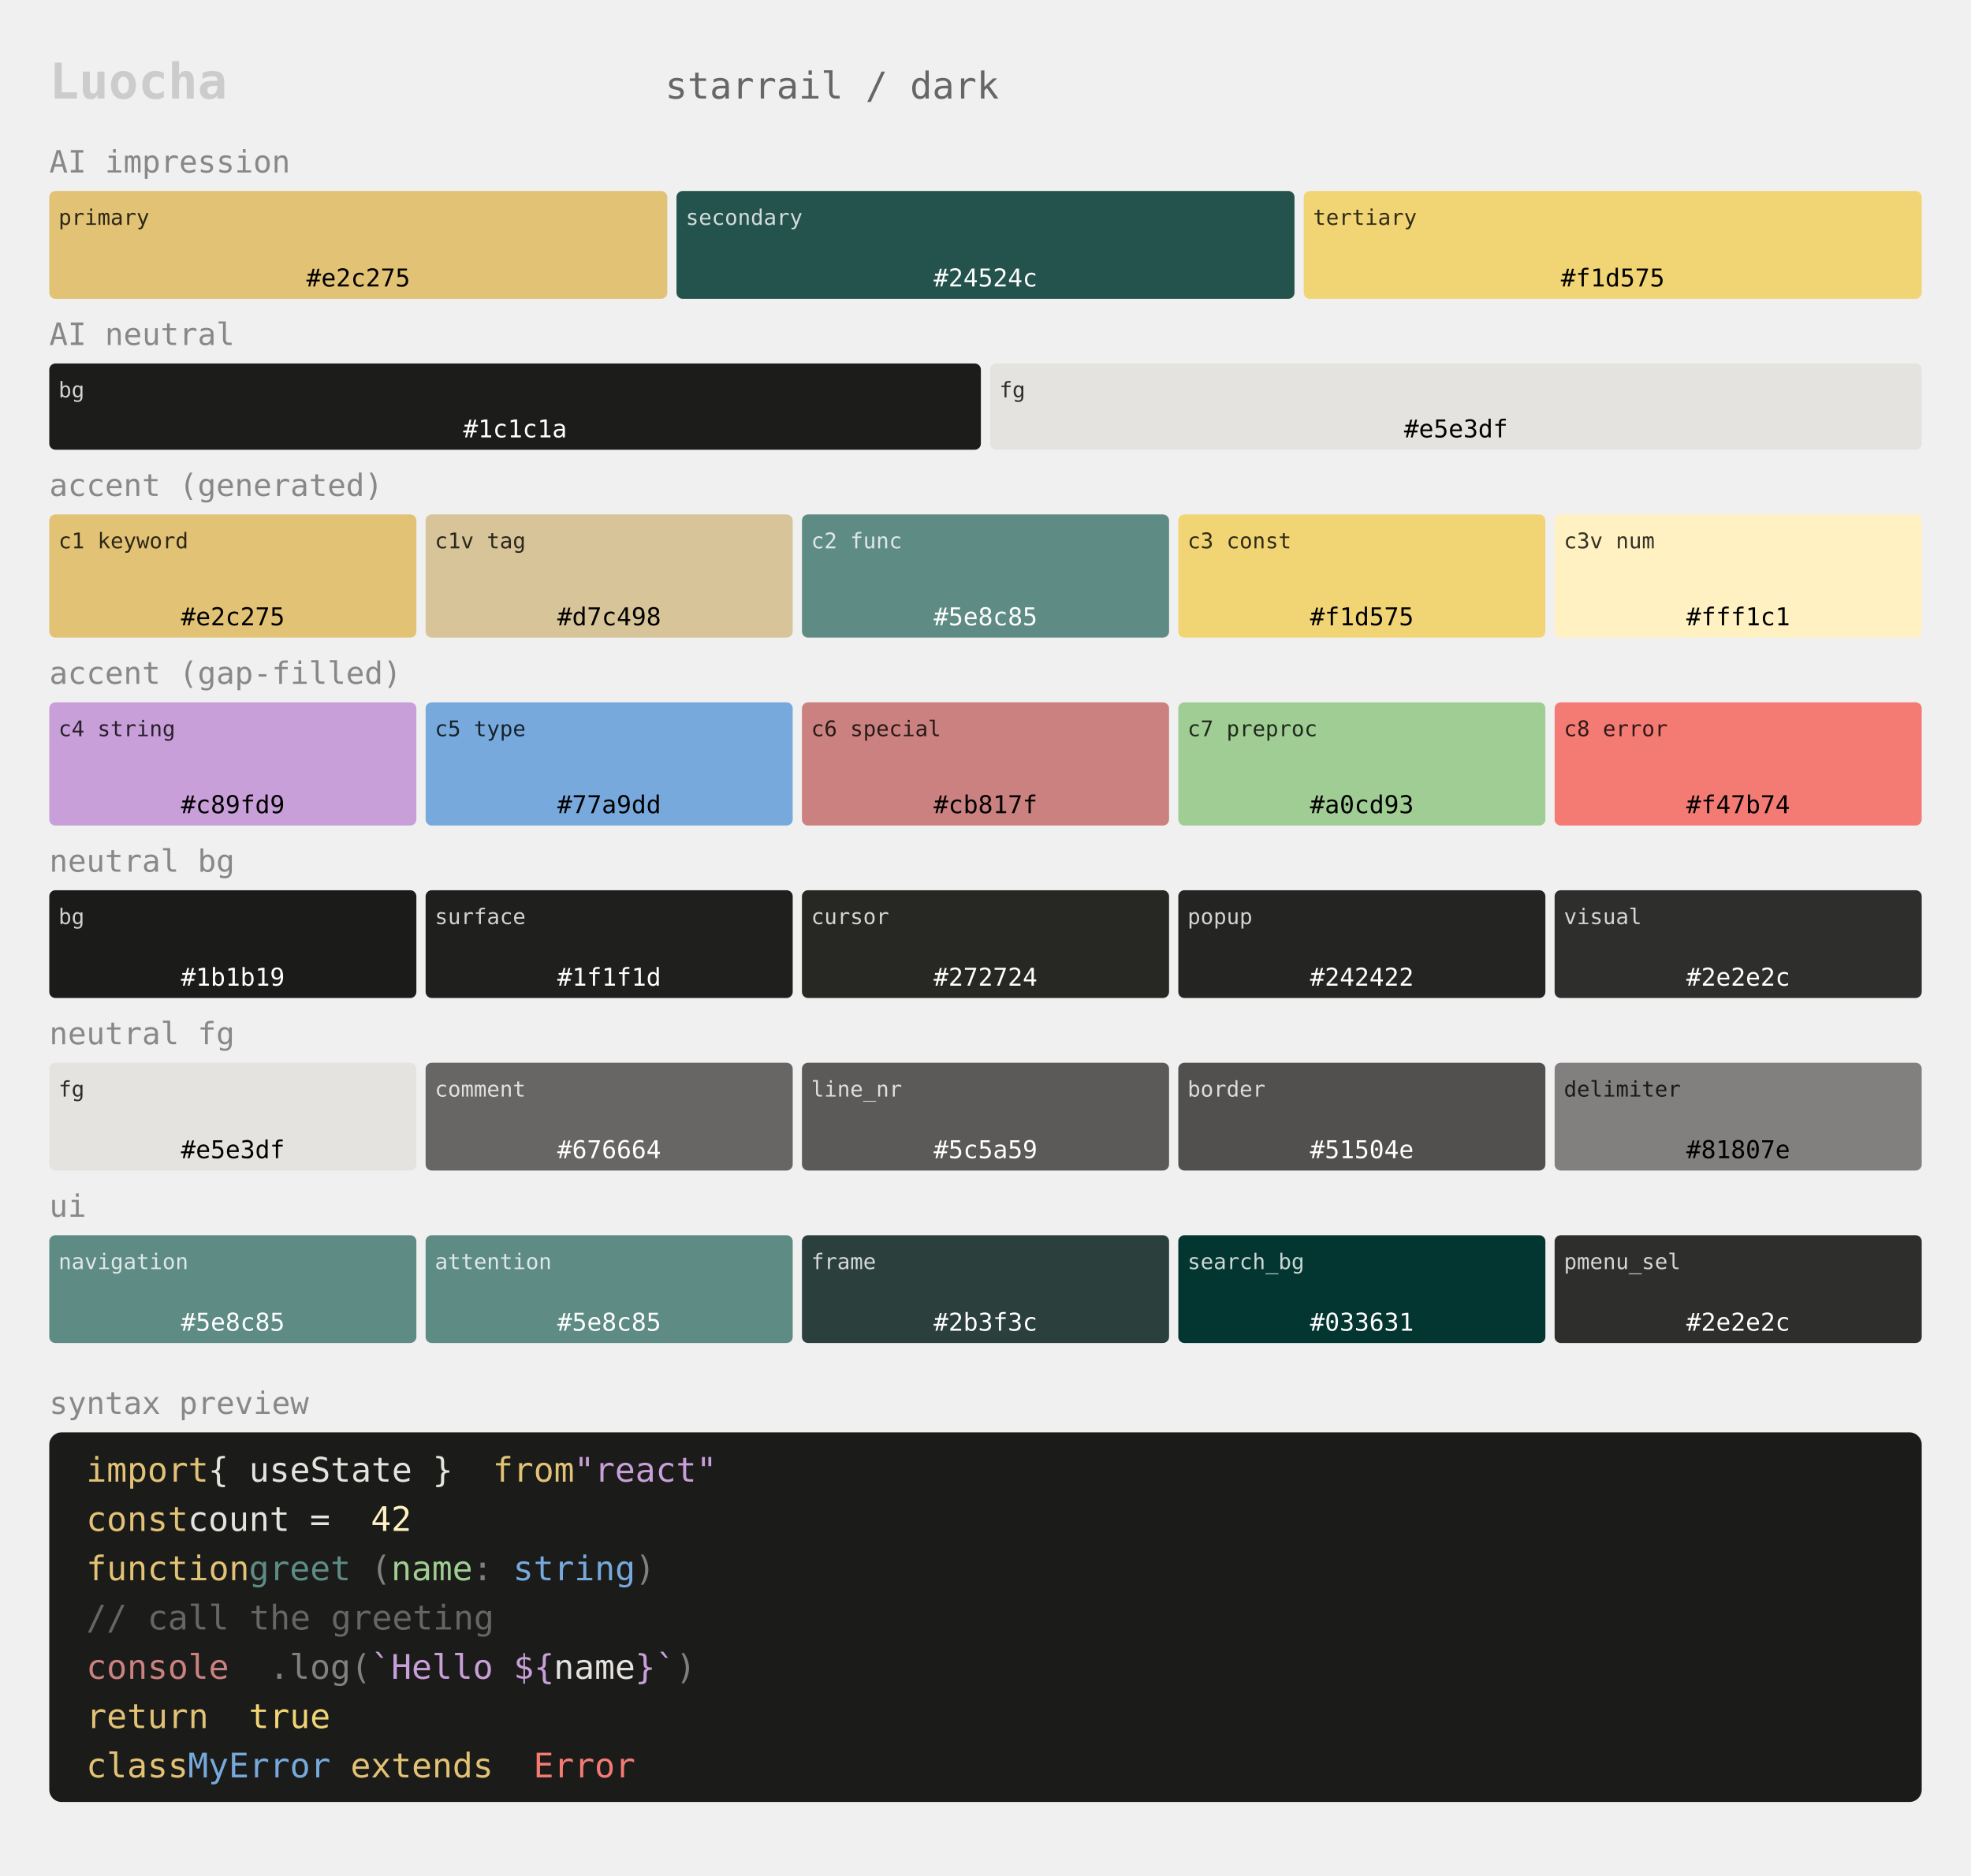
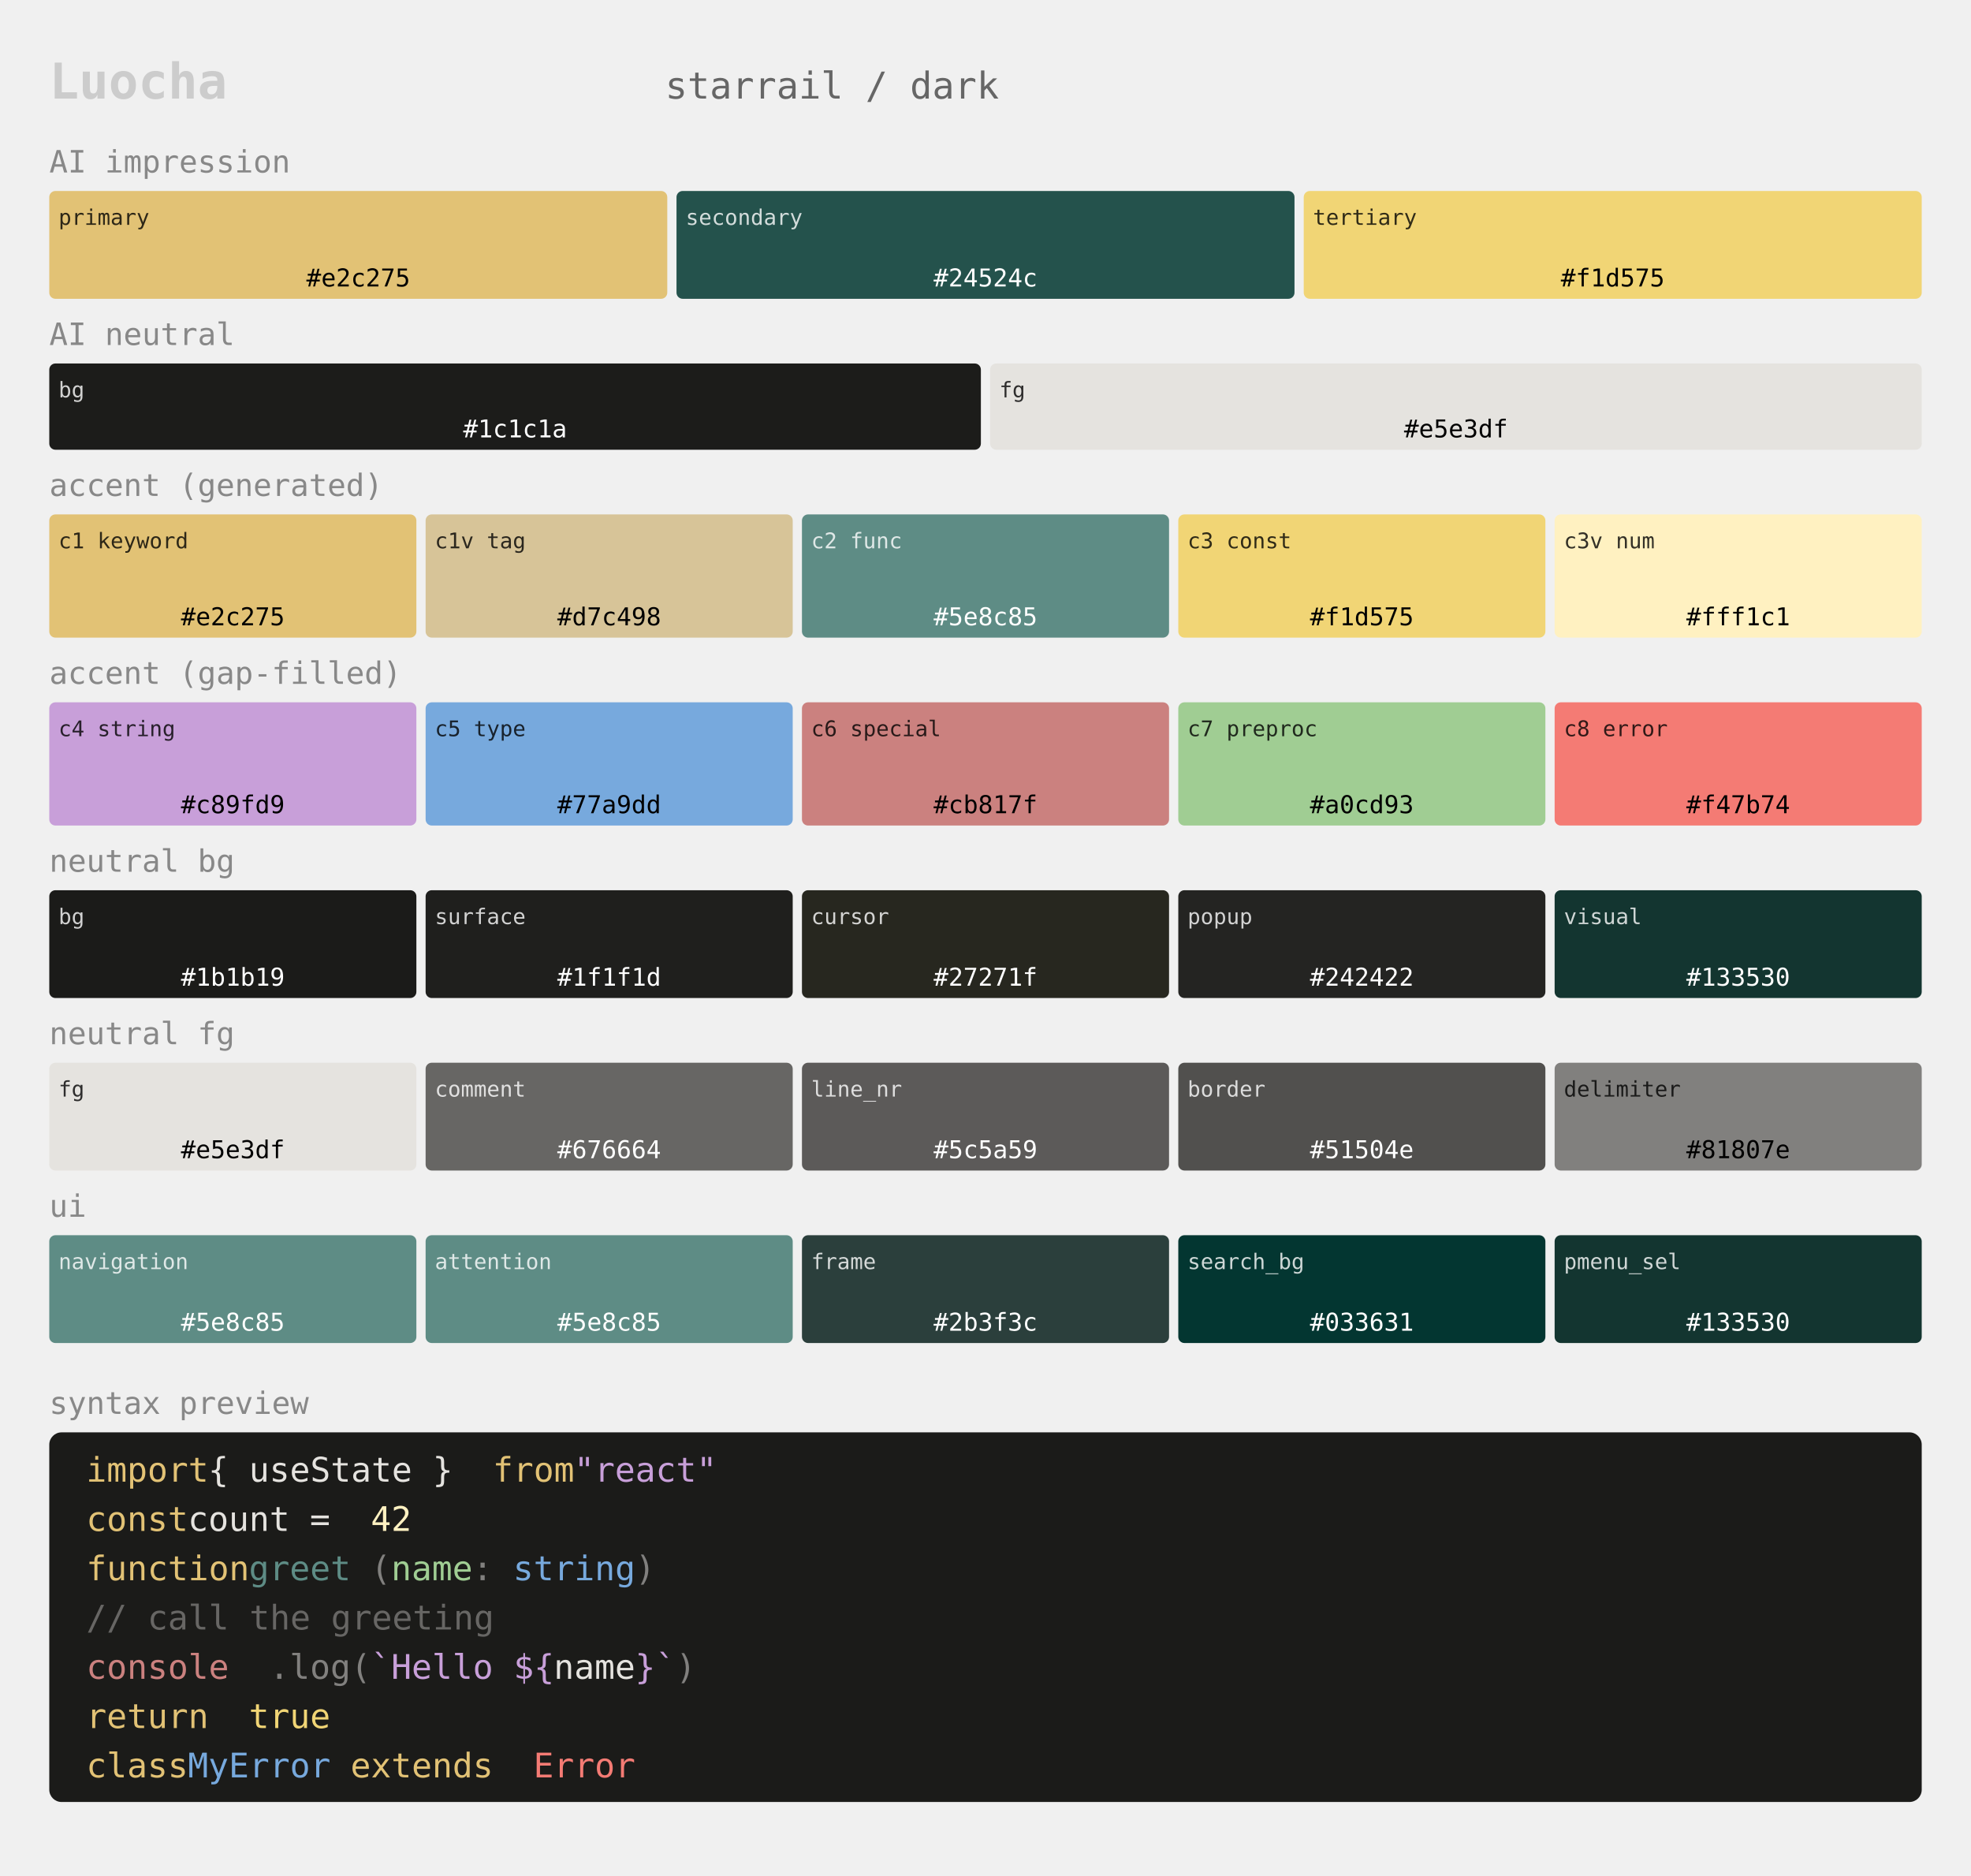
<svg xmlns="http://www.w3.org/2000/svg" width="640" height="609" style="background:#0a0a0a; font-family:ui-monospace,monospace;">
  <text x="16" y="32" fill="#ccc" font-size="16" font-weight="bold">Luocha</text>
  <text x="216" y="32" fill="#666" font-size="12">starrail / dark</text>
  <text x="16" y="56" fill="#888" font-size="10">AI impression</text>
  <rect x="16" y="62" width="200.667" height="35" fill="#e2c275" rx="2" />
  <text x="19" y="73" fill="#000000" font-size="7" opacity="0.8">primary</text>
  <text x="116.333" y="93" fill="#000000" font-size="8" text-anchor="middle">#e2c275</text>
  <rect x="219.667" y="62" width="200.667" height="35" fill="#24524c" rx="2" />
  <text x="222.667" y="73" fill="#ffffff" font-size="7" opacity="0.8">secondary</text>
  <text x="320" y="93" fill="#ffffff" font-size="8" text-anchor="middle">#24524c</text>
  <rect x="423.333" y="62" width="200.667" height="35" fill="#f1d575" rx="2" />
  <text x="426.333" y="73" fill="#000000" font-size="7" opacity="0.8">tertiary</text>
  <text x="523.667" y="93" fill="#000000" font-size="8" text-anchor="middle">#f1d575</text>
  <text x="16" y="112" fill="#888" font-size="10">AI neutral</text>
  <rect x="16" y="118" width="302.5" height="28" fill="#1c1c1a" rx="2" />
  <text x="19" y="129" fill="#ffffff" font-size="7" opacity="0.8">bg</text>
  <text x="167.25" y="142" fill="#ffffff" font-size="8" text-anchor="middle">#1c1c1a</text>
  <rect x="321.5" y="118" width="302.5" height="28" fill="#e5e3df" rx="2" />
  <text x="324.5" y="129" fill="#000000" font-size="7" opacity="0.8">fg</text>
  <text x="472.75" y="142" fill="#000000" font-size="8" text-anchor="middle">#e5e3df</text>
  <text x="16" y="161" fill="#888" font-size="10">accent (generated)</text>
  <rect x="16" y="167" width="119.2" height="40" fill="#e2c275" rx="2" />
  <text x="19" y="178" fill="#000000" font-size="7" opacity="0.8">c1 keyword</text>
  <text x="75.6" y="203" fill="#000000" font-size="8" text-anchor="middle">#e2c275</text>
  <rect x="138.2" y="167" width="119.2" height="40" fill="#d7c498" rx="2" />
  <text x="141.2" y="178" fill="#000000" font-size="7" opacity="0.8">c1v tag</text>
  <text x="197.8" y="203" fill="#000000" font-size="8" text-anchor="middle">#d7c498</text>
  <rect x="260.4" y="167" width="119.2" height="40" fill="#5e8c85" rx="2" />
  <text x="263.4" y="178" fill="#ffffff" font-size="7" opacity="0.8">c2 func</text>
  <text x="320" y="203" fill="#ffffff" font-size="8" text-anchor="middle">#5e8c85</text>
  <rect x="382.6" y="167" width="119.2" height="40" fill="#f1d575" rx="2" />
  <text x="385.6" y="178" fill="#000000" font-size="7" opacity="0.8">c3 const</text>
  <text x="442.2" y="203" fill="#000000" font-size="8" text-anchor="middle">#f1d575</text>
  <rect x="504.8" y="167" width="119.2" height="40" fill="#fff1c1" rx="2" />
  <text x="507.8" y="178" fill="#000000" font-size="7" opacity="0.8">c3v num</text>
  <text x="564.4" y="203" fill="#000000" font-size="8" text-anchor="middle">#fff1c1</text>
  <text x="16" y="222" fill="#888" font-size="10">accent (gap-filled)</text>
  <rect x="16" y="228" width="119.2" height="40" fill="#c89fd9" rx="2" />
  <text x="19" y="239" fill="#000000" font-size="7" opacity="0.8">c4 string</text>
  <text x="75.6" y="264" fill="#000000" font-size="8" text-anchor="middle">#c89fd9</text>
  <rect x="138.2" y="228" width="119.2" height="40" fill="#77a9dd" rx="2" />
  <text x="141.2" y="239" fill="#000000" font-size="7" opacity="0.8">c5 type</text>
  <text x="197.8" y="264" fill="#000000" font-size="8" text-anchor="middle">#77a9dd</text>
  <rect x="260.4" y="228" width="119.2" height="40" fill="#cb817f" rx="2" />
  <text x="263.4" y="239" fill="#000000" font-size="7" opacity="0.8">c6 special</text>
  <text x="320" y="264" fill="#000000" font-size="8" text-anchor="middle">#cb817f</text>
  <rect x="382.6" y="228" width="119.2" height="40" fill="#a0cd93" rx="2" />
  <text x="385.6" y="239" fill="#000000" font-size="7" opacity="0.8">c7 preproc</text>
  <text x="442.2" y="264" fill="#000000" font-size="8" text-anchor="middle">#a0cd93</text>
  <rect x="504.8" y="228" width="119.2" height="40" fill="#f47b74" rx="2" />
  <text x="507.8" y="239" fill="#000000" font-size="7" opacity="0.8">c8 error</text>
  <text x="564.4" y="264" fill="#000000" font-size="8" text-anchor="middle">#f47b74</text>
  <text x="16" y="283" fill="#888" font-size="10">neutral bg</text>
  <rect x="16" y="289" width="119.2" height="35" fill="#1b1b19" rx="2" />
  <text x="19" y="300" fill="#ffffff" font-size="7" opacity="0.8">bg</text>
  <text x="75.6" y="320" fill="#ffffff" font-size="8" text-anchor="middle">#1b1b19</text>
  <rect x="138.2" y="289" width="119.2" height="35" fill="#1f1f1d" rx="2" />
  <text x="141.2" y="300" fill="#ffffff" font-size="7" opacity="0.8">surface</text>
  <text x="197.8" y="320" fill="#ffffff" font-size="8" text-anchor="middle">#1f1f1d</text>
-   <rect x="260.4" y="289" width="119.2" height="35" fill="#272724" rx="2" />
+   <rect x="260.4" y="289" width="119.2" height="35" fill="#27271f" rx="2" />
  <text x="263.4" y="300" fill="#ffffff" font-size="7" opacity="0.8">cursor</text>
-   <text x="320" y="320" fill="#ffffff" font-size="8" text-anchor="middle">#272724</text>
+   <text x="320" y="320" fill="#ffffff" font-size="8" text-anchor="middle">#27271f</text>
  <rect x="382.6" y="289" width="119.2" height="35" fill="#242422" rx="2" />
  <text x="385.6" y="300" fill="#ffffff" font-size="7" opacity="0.8">popup</text>
  <text x="442.2" y="320" fill="#ffffff" font-size="8" text-anchor="middle">#242422</text>
-   <rect x="504.8" y="289" width="119.2" height="35" fill="#2e2e2c" rx="2" />
+   <rect x="504.8" y="289" width="119.2" height="35" fill="#133530" rx="2" />
  <text x="507.8" y="300" fill="#ffffff" font-size="7" opacity="0.8">visual</text>
-   <text x="564.4" y="320" fill="#ffffff" font-size="8" text-anchor="middle">#2e2e2c</text>
+   <text x="564.4" y="320" fill="#ffffff" font-size="8" text-anchor="middle">#133530</text>
  <text x="16" y="339" fill="#888" font-size="10">neutral fg</text>
  <rect x="16" y="345" width="119.2" height="35" fill="#e5e3df" rx="2" />
  <text x="19" y="356" fill="#000000" font-size="7" opacity="0.8">fg</text>
  <text x="75.6" y="376" fill="#000000" font-size="8" text-anchor="middle">#e5e3df</text>
  <rect x="138.2" y="345" width="119.2" height="35" fill="#676664" rx="2" />
  <text x="141.2" y="356" fill="#ffffff" font-size="7" opacity="0.8">comment</text>
  <text x="197.8" y="376" fill="#ffffff" font-size="8" text-anchor="middle">#676664</text>
  <rect x="260.4" y="345" width="119.2" height="35" fill="#5c5a59" rx="2" />
  <text x="263.4" y="356" fill="#ffffff" font-size="7" opacity="0.8">line_nr</text>
  <text x="320" y="376" fill="#ffffff" font-size="8" text-anchor="middle">#5c5a59</text>
  <rect x="382.6" y="345" width="119.2" height="35" fill="#51504e" rx="2" />
  <text x="385.6" y="356" fill="#ffffff" font-size="7" opacity="0.8">border</text>
  <text x="442.2" y="376" fill="#ffffff" font-size="8" text-anchor="middle">#51504e</text>
  <rect x="504.8" y="345" width="119.2" height="35" fill="#81807e" rx="2" />
  <text x="507.8" y="356" fill="#000000" font-size="7" opacity="0.8">delimiter</text>
  <text x="564.4" y="376" fill="#000000" font-size="8" text-anchor="middle">#81807e</text>
  <text x="16" y="395" fill="#888" font-size="10">ui</text>
  <rect x="16" y="401" width="119.2" height="35" fill="#5e8c85" rx="2" />
  <text x="19" y="412" fill="#ffffff" font-size="7" opacity="0.8">navigation</text>
  <text x="75.6" y="432" fill="#ffffff" font-size="8" text-anchor="middle">#5e8c85</text>
  <rect x="138.2" y="401" width="119.2" height="35" fill="#5e8c85" rx="2" />
  <text x="141.2" y="412" fill="#ffffff" font-size="7" opacity="0.8">attention</text>
  <text x="197.8" y="432" fill="#ffffff" font-size="8" text-anchor="middle">#5e8c85</text>
  <rect x="260.4" y="401" width="119.2" height="35" fill="#2b3f3c" rx="2" />
  <text x="263.4" y="412" fill="#ffffff" font-size="7" opacity="0.8">frame</text>
  <text x="320" y="432" fill="#ffffff" font-size="8" text-anchor="middle">#2b3f3c</text>
  <rect x="382.6" y="401" width="119.2" height="35" fill="#033631" rx="2" />
  <text x="385.6" y="412" fill="#ffffff" font-size="7" opacity="0.8">search_bg</text>
  <text x="442.2" y="432" fill="#ffffff" font-size="8" text-anchor="middle">#033631</text>
-   <rect x="504.8" y="401" width="119.2" height="35" fill="#2e2e2c" rx="2" />
+   <rect x="504.8" y="401" width="119.2" height="35" fill="#133530" rx="2" />
  <text x="507.8" y="412" fill="#ffffff" font-size="7" opacity="0.8">pmenu_sel</text>
-   <text x="564.4" y="432" fill="#ffffff" font-size="8" text-anchor="middle">#2e2e2c</text>
+   <text x="564.4" y="432" fill="#ffffff" font-size="8" text-anchor="middle">#133530</text>
  <text x="16" y="459" fill="#888" font-size="10">syntax preview</text>
  <rect x="16" y="465" width="608" height="120" fill="#1b1b19" rx="4" />
  <text x="28" y="481" fill="#e2c275" font-size="11" font-family="monospace">import</text>
  <text x="67.6" y="481" fill="#e5e3df" font-size="11" font-family="monospace"> { useState } </text>
  <text x="160" y="481" fill="#e2c275" font-size="11" font-family="monospace">from</text>
  <text x="186.4" y="481" fill="#c89fd9" font-size="11" font-family="monospace"> "react"</text>
  <text x="28" y="497" fill="#e2c275" font-size="11" font-family="monospace">const</text>
  <text x="61" y="497" fill="#e5e3df" font-size="11" font-family="monospace"> count</text>
  <text x="100.6" y="497" fill="#e5e3df" font-size="11" font-family="monospace"> = </text>
  <text x="120.4" y="497" fill="#fff1c1" font-size="11" font-family="monospace">42</text>
  <text x="28" y="513" fill="#e2c275" font-size="11" font-family="monospace">function</text>
  <text x="80.8" y="513" fill="#5e8c85" font-size="11" font-family="monospace"> greet</text>
  <text x="120.4" y="513" fill="#81807e" font-size="11" font-family="monospace">(</text>
  <text x="127" y="513" fill="#a0cd93" font-size="11" font-family="monospace">name</text>
  <text x="153.4" y="513" fill="#81807e" font-size="11" font-family="monospace">: </text>
  <text x="166.6" y="513" fill="#77a9dd" font-size="11" font-family="monospace">string</text>
  <text x="206.2" y="513" fill="#81807e" font-size="11" font-family="monospace">)</text>
  <text x="28" y="529" fill="#676664" font-size="11" font-family="monospace">  // call the greeting</text>
  <text x="28" y="545" fill="#cb817f" font-size="11" font-family="monospace">  console</text>
  <text x="87.4" y="545" fill="#81807e" font-size="11" font-family="monospace">.log(</text>
  <text x="120.4" y="545" fill="#c89fd9" font-size="11" font-family="monospace">`Hello ${</text>
  <text x="179.8" y="545" fill="#e5e3df" font-size="11" font-family="monospace">name</text>
  <text x="206.2" y="545" fill="#c89fd9" font-size="11" font-family="monospace">}`</text>
  <text x="219.4" y="545" fill="#81807e" font-size="11" font-family="monospace">)</text>
  <text x="28" y="561" fill="#e2c275" font-size="11" font-family="monospace">  return</text>
  <text x="80.8" y="561" fill="#f1d575" font-size="11" font-family="monospace"> true</text>
  <text x="28" y="577" fill="#e2c275" font-size="11" font-family="monospace">class</text>
  <text x="61" y="577" fill="#77a9dd" font-size="11" font-family="monospace"> MyError</text>
  <text x="113.8" y="577" fill="#e2c275" font-size="11" font-family="monospace"> extends </text>
  <text x="173.2" y="577" fill="#f47b74" font-size="11" font-family="monospace">Error</text>
</svg>
